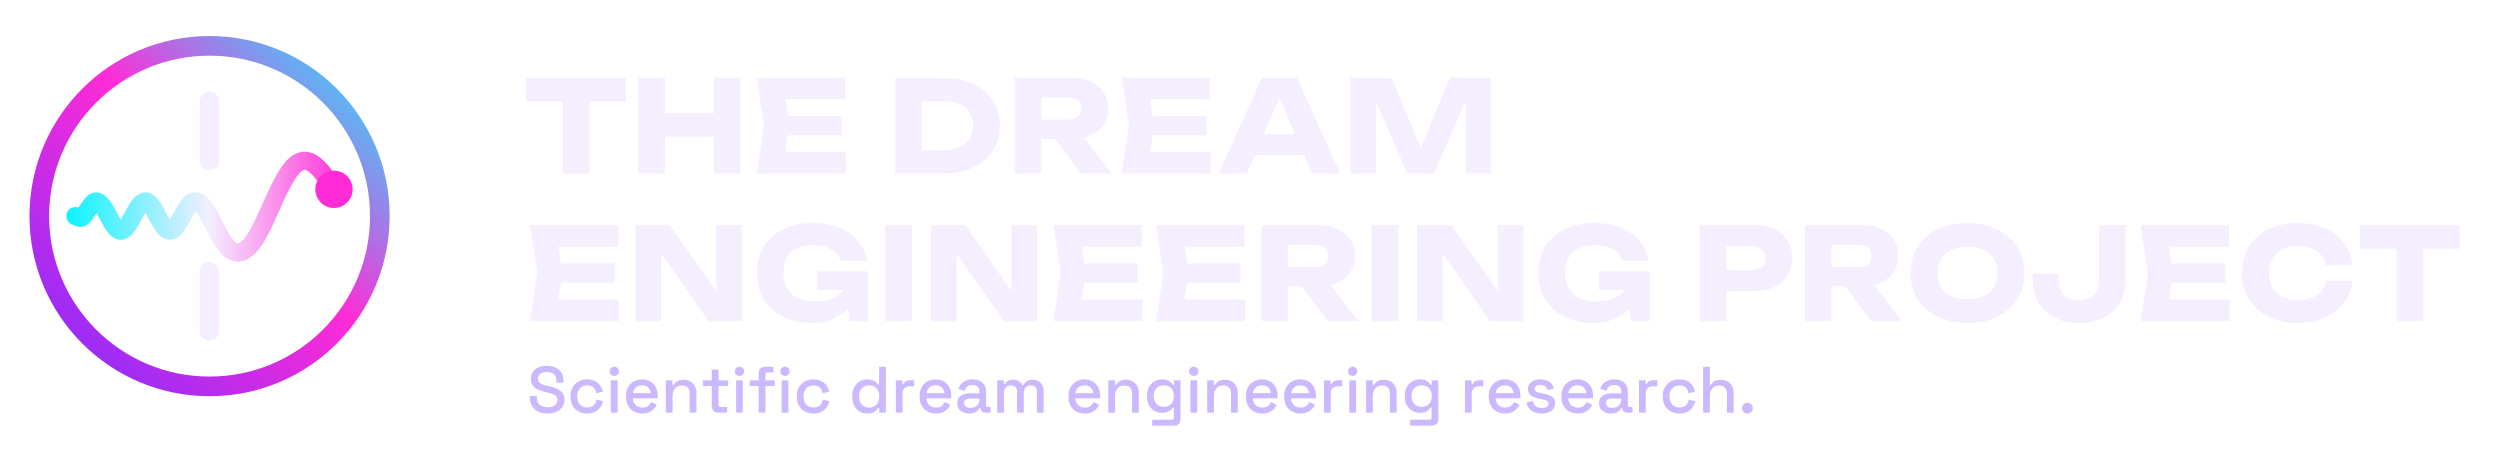
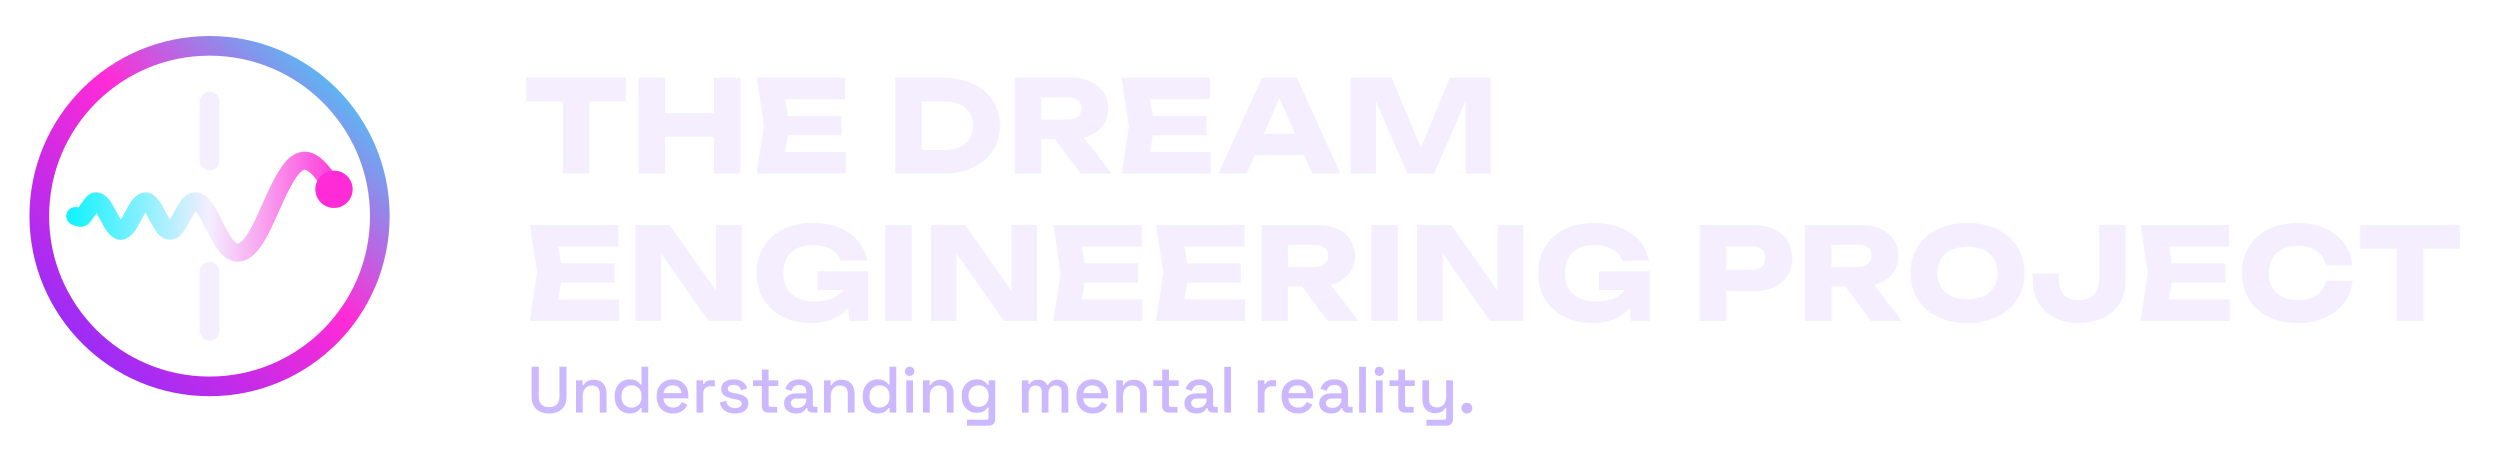
- <svg xmlns="http://www.w3.org/2000/svg" viewBox="0 0 1527 276" width="1527" height="276" role="img" aria-label="The Dream Engineering Project — Scientific dream engineering research.">
+ <svg xmlns="http://www.w3.org/2000/svg" viewBox="0 0 1527 276" width="1527" height="276" role="img" aria-label="The Dream Engineering Project — Understanding mental reality.">
  <g transform="translate(0,4)">
    <defs>
      <linearGradient id="hdark-ring" x1="20" y1="236" x2="236" y2="20" gradientUnits="userSpaceOnUse">
        <stop offset="0" stop-color="#7B2CFF" />
        <stop offset="0.55" stop-color="#FF2BD6" />
        <stop offset="1" stop-color="#16F2FF" />
      </linearGradient>
      <linearGradient id="hdark-wave" x1="44" y1="0" x2="212" y2="0" gradientUnits="userSpaceOnUse">
        <stop offset="0" stop-color="#16F2FF" />
        <stop offset="0.5" stop-color="#F4EEFF" />
        <stop offset="1" stop-color="#FF2BD6" />
      </linearGradient>
    </defs>
    <circle cx="128.0" cy="128.0" r="104.0" fill="none" stroke="url(#hdark-ring)" stroke-width="12.0" />
    <path d="M128.0 58.0 L128.0 94.0" stroke="#F4EEFF" stroke-width="12.0" stroke-linecap="round" fill="none" />
    <path d="M128.0 162.0 L128.0 198.0" stroke="#F4EEFF" stroke-width="12.0" stroke-linecap="round" fill="none" />
    <path d="M46.00 128.00 C46.66 128.14 48.63 129.55 49.95 128.86 C51.27 128.17 52.58 125.48 53.90 123.86 C55.22 122.25 56.53 119.70 57.85 119.18 C59.17 118.65 60.48 119.42 61.80 120.72 C63.12 122.02 64.43 124.78 65.75 126.97 C67.07 129.17 68.38 132.22 69.70 133.89 C71.02 135.56 72.33 136.93 73.65 137.00 C74.97 137.06 76.28 135.87 77.60 134.29 C78.92 132.71 80.23 129.73 81.55 127.52 C82.87 125.32 84.18 122.47 85.50 121.06 C86.82 119.65 88.13 118.78 89.45 119.08 C90.77 119.39 92.08 121.06 93.40 122.87 C94.72 124.68 96.03 127.82 97.35 129.97 C98.67 132.13 99.98 134.70 101.30 135.80 C102.62 136.90 103.93 137.25 105.25 136.59 C106.57 135.92 107.88 133.82 109.20 131.82 C110.52 129.83 111.83 126.64 113.15 124.61 C114.47 122.58 115.78 120.51 117.10 119.64 C118.42 118.77 119.73 118.80 121.05 119.38 C122.37 119.97 123.68 121.40 125.00 123.15 C126.32 124.90 127.63 127.45 128.95 129.86 C130.27 132.28 131.58 135.21 132.90 137.63 C134.22 140.05 135.53 142.52 136.85 144.37 C138.17 146.22 139.48 147.73 140.80 148.71 C142.12 149.70 143.43 150.18 144.75 150.28 C146.07 150.38 147.38 150.01 148.70 149.31 C150.02 148.62 151.33 147.54 152.65 146.10 C153.97 144.66 155.28 142.81 156.60 140.66 C157.92 138.52 159.23 135.92 160.55 133.24 C161.87 130.57 163.18 127.51 164.50 124.62 C165.82 121.72 167.13 118.66 168.45 115.88 C169.77 113.10 171.08 110.36 172.40 107.93 C173.72 105.49 175.03 103.15 176.35 101.27 C177.67 99.39 178.98 97.80 180.30 96.66 C181.62 95.52 182.93 94.77 184.25 94.41 C185.57 94.05 186.88 94.11 188.20 94.49 C189.52 94.86 190.83 95.64 192.15 96.64 C193.47 97.64 194.78 98.99 196.10 100.48 C197.42 101.98 198.73 103.74 200.05 105.59 C201.37 107.45 203.34 110.62 204.00 111.63" stroke="url(#hdark-wave)" stroke-width="11.04" stroke-linecap="round" stroke-linejoin="round" fill="none" />
    <circle cx="204.0" cy="111.63" r="11.40" fill="#FF2BD6" />
  </g>
  <path d="M343.79 54.598H359.983V106.0H343.79ZM321.482 47.5H382.291V61.883H321.482ZM390.013 47.5H406.205V106.0H390.013ZM436.095 47.5H452.288V106.0H436.095ZM399.061 69.137H442.788V83.427H399.061ZM513.955 70.869V82.631H471.164V70.869ZM482.162 76.75 478.355 100.259 471.803 92.896H516.591V106.0H462.21L466.656 76.75L462.21 47.5H516.201V60.604H471.803L478.355 53.241ZM575.996 47.5Q586.401 47.5 594.209 51.143Q602.017 54.785 606.369 61.353Q610.721 67.92 610.721 76.75Q610.721 85.533 606.369 92.124Q602.017 98.715 594.209 102.357Q586.401 106.0 575.996 106.0H546.793V47.5ZM562.892 99.183 555.185 91.617H577.213Q582.47 91.617 586.331 89.784Q590.192 87.951 592.282 84.605Q594.373 81.258 594.373 76.75Q594.373 72.164 592.282 68.856Q590.192 65.549 586.331 63.716Q582.47 61.883 577.213 61.883H555.185L562.892 54.317ZM631.001 73.068H652.311Q656.149 73.068 658.333 71.29Q660.517 69.512 660.517 66.298Q660.517 63.053 658.333 61.29Q656.149 59.527 652.311 59.527H628.724L635.993 51.79V106.0H619.801V47.5H654.558Q661.234 47.5 666.25 49.863Q671.265 52.227 674.065 56.423Q676.865 60.62 676.865 66.298Q676.865 71.82 674.065 76.04Q671.265 80.26 666.25 82.6Q661.234 84.94 654.558 84.94H631.001ZM639.738 78.622H657.911L678.862 106.0H660.127ZM736.879 70.869V82.631H694.088V70.869ZM705.086 76.75 701.279 100.259 694.727 92.896H739.515V106.0H685.134L689.58 76.75L685.134 47.5H739.125V60.604H694.727L701.279 53.241ZM761.043 94.737V81.742H801.307V94.737ZM792.118 47.5 818.747 106.0H801.478L779.155 54.395H783.835L761.511 106.0H744.242L770.871 47.5ZM910.553 47.5V106.0H895.156V53.287L898.635 53.631L875.953 106.0H859.62L836.937 53.802L840.416 53.412V106.0H825.019V47.5H849.994L870.961 97.717H864.736L885.578 47.5Z" fill="#F4EEFF" />
  <path d="M375.427 160.869V172.631H332.636V160.869ZM343.634 166.75 339.827 190.259 333.275 182.896H378.063V196.0H323.682L328.128 166.75L323.682 137.5H377.673V150.604H333.275L339.827 143.241ZM442.351 184.706 437.39 185.689V137.5H453.083V196.0H432.726L398.905 147.858L403.834 146.875V196.0H388.141V137.5H409.091ZM524.672 170.666Q524.454 175.938 522.543 180.735Q520.632 185.532 517.005 189.269Q513.378 193.005 507.964 195.142Q502.551 197.279 495.313 197.279Q488.464 197.279 482.466 195.267Q476.468 193.254 471.921 189.362Q467.373 185.47 464.815 179.784Q462.256 174.098 462.256 166.75Q462.256 159.402 464.83 153.716Q467.404 148.03 472.038 144.138Q476.671 140.246 482.817 138.233Q488.964 136.221 496.186 136.221Q505.858 136.221 512.886 139.193Q519.914 142.164 524.212 147.328Q528.51 152.492 529.726 159.231H513.425Q512.66 156.267 510.281 154.137Q507.902 152.008 504.345 150.861Q500.788 149.715 496.249 149.715Q490.789 149.715 486.811 151.641Q482.833 153.568 480.672 157.343Q478.511 161.118 478.511 166.75Q478.511 172.428 480.844 176.328Q483.176 180.229 487.489 182.194Q491.803 184.16 497.684 184.16Q503.378 184.16 507.73 182.545Q512.083 180.931 514.696 177.834Q517.309 174.737 517.73 170.322ZM499.244 177.124V165.72H530.257V196.0H518.822L516.545 172.865L519.618 177.124ZM540.709 137.5H556.901V196.0H540.709ZM622.765 184.706 617.804 185.689V137.5H633.497V196.0H613.14L579.319 147.858L584.248 146.875V196.0H568.555V137.5H589.505ZM695.149 160.869V172.631H652.358V160.869ZM663.356 166.75 659.549 190.259 652.997 182.896H697.785V196.0H643.404L647.85 166.75L643.404 137.5H697.395V150.604H652.997L659.549 143.241ZM757.861 160.869V172.631H715.07V160.869ZM726.068 166.75 722.261 190.259 715.709 182.896H760.497V196.0H706.116L710.562 166.75L706.116 137.5H760.107V150.604H715.709L722.261 143.241ZM781.775 163.068H803.085Q806.923 163.068 809.107 161.29Q811.291 159.512 811.291 156.298Q811.291 153.053 809.107 151.29Q806.923 149.527 803.085 149.527H779.498L786.767 141.79V196.0H770.575V137.5H805.332Q812.008 137.5 817.024 139.863Q822.039 142.227 824.839 146.423Q827.639 150.62 827.639 156.298Q827.639 161.82 824.839 166.04Q822.039 170.26 817.024 172.6Q812.008 174.94 805.332 174.94H781.775ZM790.512 168.622H808.685L829.636 196.0H810.901ZM837.655 137.5H853.847V196.0H837.655ZM919.711 184.706 914.75 185.689V137.5H930.443V196.0H910.086L876.265 147.858L881.194 146.875V196.0H865.501V137.5H886.451ZM1002.032 170.666Q1001.814 175.938 999.903 180.735Q997.992 185.532 994.365 189.269Q990.738 193.005 985.324 195.142Q979.911 197.279 972.673 197.279Q965.824 197.279 959.826 195.267Q953.828 193.254 949.281 189.362Q944.733 185.47 942.175 179.784Q939.616 174.098 939.616 166.75Q939.616 159.402 942.19 153.716Q944.764 148.03 949.398 144.138Q954.031 140.246 960.177 138.233Q966.324 136.221 973.546 136.221Q983.218 136.221 990.246 139.193Q997.274 142.164 1001.572 147.328Q1005.87 152.492 1007.086 159.231H990.785Q990.02 156.267 987.641 154.137Q985.262 152.008 981.705 150.861Q978.148 149.715 973.609 149.715Q968.149 149.715 964.171 151.641Q960.193 153.568 958.032 157.343Q955.871 161.118 955.871 166.75Q955.871 172.428 958.204 176.328Q960.536 180.229 964.849 182.194Q969.163 184.16 975.044 184.16Q980.738 184.16 985.09 182.545Q989.443 180.931 992.056 177.834Q994.669 174.737 995.09 170.322ZM976.604 177.124V165.72H1007.617V196.0H996.182L993.905 172.865L996.978 177.124ZM1071.031 137.5Q1078.425 137.5 1083.737 140.004Q1089.049 142.508 1091.872 147.055Q1094.696 151.602 1094.696 157.671Q1094.696 163.739 1091.872 168.286Q1089.049 172.834 1083.737 175.338Q1078.425 177.841 1071.031 177.841H1045.681V164.878H1070.079Q1073.979 164.878 1076.163 162.959Q1078.347 161.04 1078.347 157.671Q1078.347 154.254 1076.163 152.359Q1073.979 150.463 1070.079 150.463H1047.116L1054.385 142.976V196.0H1038.193V137.5ZM1113.665 163.068H1134.975Q1138.813 163.068 1140.997 161.29Q1143.181 159.512 1143.181 156.298Q1143.181 153.053 1140.997 151.29Q1138.813 149.527 1134.975 149.527H1111.388L1118.657 141.79V196.0H1102.465V137.5H1137.222Q1143.898 137.5 1148.914 139.863Q1153.929 142.227 1156.729 146.423Q1159.529 150.62 1159.529 156.298Q1159.529 161.82 1156.729 166.04Q1153.929 170.26 1148.914 172.6Q1143.898 174.94 1137.222 174.94H1113.665ZM1122.402 168.622H1140.575L1161.526 196.0H1142.791ZM1201.743 197.279Q1191.338 197.279 1183.515 193.457Q1175.691 189.635 1171.339 182.763Q1166.986 175.892 1166.986 166.75Q1166.986 157.608 1171.339 150.737Q1175.691 143.865 1183.515 140.043Q1191.338 136.221 1201.743 136.221Q1212.148 136.221 1219.972 140.043Q1227.795 143.865 1232.148 150.737Q1236.5 157.608 1236.5 166.75Q1236.5 175.892 1232.148 182.763Q1227.795 189.635 1219.972 193.457Q1212.148 197.279 1201.743 197.279ZM1201.743 182.834Q1207.437 182.834 1211.556 180.892Q1215.674 178.949 1217.913 175.338Q1220.151 171.726 1220.151 166.75Q1220.151 161.774 1217.913 158.162Q1215.674 154.551 1211.556 152.608Q1207.437 150.666 1201.743 150.666Q1196.08 150.666 1191.946 152.608Q1187.812 154.551 1185.574 158.162Q1183.335 161.774 1183.335 166.75Q1183.335 171.726 1185.574 175.338Q1187.812 178.949 1191.946 180.892Q1196.08 182.834 1201.743 182.834ZM1241.554 167.202H1257.404V169.168Q1257.404 176.048 1260.243 179.675Q1263.082 183.302 1269.697 183.302Q1276.218 183.302 1279.166 179.885Q1282.115 176.469 1282.115 170.447V137.5H1298.307V171.258Q1298.307 179.355 1294.719 185.213Q1291.131 191.07 1284.704 194.175Q1278.277 197.279 1269.697 197.279Q1261.288 197.279 1254.947 194.066Q1248.606 190.852 1245.127 184.823Q1241.648 178.793 1241.648 170.447ZM1359.241 160.869V172.631H1316.45V160.869ZM1327.448 166.75 1323.641 190.259 1317.089 182.896H1361.877V196.0H1307.496L1311.942 166.75L1307.496 137.5H1361.487V150.604H1317.089L1323.641 143.241ZM1436.976 171.524Q1436.102 179.214 1431.664 185.018Q1427.226 190.821 1419.987 194.05Q1412.749 197.279 1403.42 197.279Q1393.218 197.279 1385.574 193.457Q1377.93 189.635 1373.679 182.763Q1369.428 175.892 1369.428 166.75Q1369.428 157.608 1373.679 150.737Q1377.93 143.865 1385.574 140.043Q1393.218 136.221 1403.42 136.221Q1412.749 136.221 1419.987 139.45Q1427.226 142.679 1431.664 148.467Q1436.102 154.254 1436.976 161.976H1420.705Q1419.941 158.279 1417.679 155.65Q1415.416 153.022 1411.805 151.61Q1408.194 150.198 1403.389 150.198Q1397.929 150.198 1393.974 152.187Q1390.019 154.176 1387.898 157.905Q1385.776 161.633 1385.776 166.75Q1385.776 171.867 1387.898 175.572Q1390.019 179.277 1393.974 181.289Q1397.929 183.302 1403.389 183.302Q1408.194 183.302 1411.805 181.952Q1415.416 180.603 1417.679 177.959Q1419.941 175.314 1420.705 171.524ZM1463.948 144.598H1480.141V196.0H1463.948ZM1441.64 137.5H1502.449V151.883H1441.64Z" fill="#F4EEFF" />
-   <path d="M334.444 252.56Q331.288 252.56 328.85 251.435Q326.412 250.31 325.026 248.143Q323.64 245.976 323.64 242.824V241.83H327.916V242.824Q327.916 245.82 329.707 247.29Q331.498 248.76 334.444 248.76Q337.43 248.76 338.959 247.491Q340.488 246.222 340.488 244.248Q340.488 242.906 339.772 242.081Q339.056 241.256 337.726 240.74Q336.396 240.224 334.554 239.796L333.06 239.442Q330.39 238.816 328.421 237.864Q326.452 236.912 325.373 235.361Q324.294 233.81 324.294 231.348Q324.294 228.886 325.5 227.115Q326.706 225.344 328.877 224.392Q331.048 223.44 333.964 223.44Q336.88 223.44 339.178 224.439Q341.476 225.438 342.802 227.402Q344.128 229.366 344.128 232.322V233.76H339.852V232.322Q339.852 230.512 339.113 229.399Q338.374 228.286 337.046 227.763Q335.718 227.24 333.964 227.24Q331.382 227.24 329.976 228.294Q328.57 229.348 328.57 231.244Q328.57 232.508 329.194 233.326Q329.818 234.144 331.017 234.666Q332.216 235.188 333.98 235.59L335.474 235.944Q338.194 236.542 340.281 237.493Q342.368 238.444 343.566 240.035Q344.764 241.626 344.764 244.144Q344.764 246.662 343.492 248.553Q342.22 250.444 339.903 251.502Q337.586 252.56 334.444 252.56ZM358.578 252.56Q355.712 252.56 353.414 251.353Q351.116 250.146 349.784 247.866Q348.452 245.586 348.452 242.402V241.898Q348.452 238.7 349.784 236.427Q351.116 234.154 353.414 232.947Q355.712 231.74 358.578 231.74Q361.404 231.74 363.409 232.761Q365.414 233.782 366.618 235.508Q367.822 237.234 368.18 239.322L364.182 240.166Q364.008 238.84 363.364 237.761Q362.72 236.682 361.553 236.045Q360.386 235.408 358.656 235.408Q356.926 235.408 355.545 236.18Q354.164 236.952 353.366 238.42Q352.568 239.888 352.568 241.964V242.336Q352.568 244.412 353.366 245.88Q354.164 247.348 355.545 248.12Q356.926 248.892 358.656 248.892Q361.258 248.892 362.613 247.544Q363.968 246.196 364.316 244.108L368.314 245.03Q367.85 247.066 366.632 248.792Q365.414 250.518 363.409 251.539Q361.404 252.56 358.578 252.56ZM373.092 252.0V232.3H377.208V252.0ZM375.15 229.616Q373.958 229.616 373.137 228.834Q372.316 228.052 372.316 226.808Q372.316 225.55 373.137 224.775Q373.958 224 375.15 224Q376.382 224 377.183 224.775Q377.984 225.55 377.984 226.808Q377.984 228.052 377.183 228.834Q376.382 229.616 375.15 229.616ZM392.344 252.56Q389.37 252.56 387.124 251.3Q384.878 250.04 383.625 247.747Q382.372 245.454 382.372 242.39V241.91Q382.372 238.832 383.612 236.546Q384.852 234.26 387.071 233Q389.29 231.74 392.194 231.74Q395.044 231.74 397.183 232.984Q399.322 234.228 400.522 236.472Q401.722 238.716 401.722 241.728V243.294H386.54Q386.634 245.894 388.305 247.419Q389.976 248.944 392.448 248.944Q394.778 248.944 395.953 247.912Q397.128 246.88 397.746 245.522L401.18 247.262Q400.606 248.4 399.546 249.634Q398.486 250.868 396.754 251.714Q395.022 252.56 392.344 252.56ZM386.58 240.122H397.54Q397.38 237.898 395.929 236.627Q394.478 235.356 392.168 235.356Q389.82 235.356 388.368 236.627Q386.916 237.898 386.58 240.122ZM406.692 252.0V232.3H410.728V235.25H411.364Q411.928 234.028 413.36 232.99Q414.792 231.952 417.626 231.952Q419.876 231.952 421.623 232.949Q423.37 233.946 424.365 235.778Q425.36 237.61 425.36 240.16V252.0H421.244V240.476Q421.244 237.9 419.969 236.682Q418.694 235.464 416.43 235.464Q413.872 235.464 412.34 237.158Q410.808 238.852 410.808 242.046V252.0ZM438.696 252.0Q436.876 252.0 435.81 250.927Q434.744 249.854 434.744 248.024V235.76H429.336V232.3H434.744V225.748H438.86V232.3H444.776V235.76H438.86V247.34Q438.86 248.54 440.008 248.54H444.1V252.0ZM449.612 252.0V232.3H453.728V252.0ZM451.67 229.616Q450.478 229.616 449.657 228.834Q448.836 228.052 448.836 226.808Q448.836 225.55 449.657 224.775Q450.478 224 451.67 224Q452.902 224 453.703 224.775Q454.504 225.55 454.504 226.808Q454.504 228.052 453.703 228.834Q452.902 229.616 451.67 229.616ZM463.412 252.0V235.76H457.896V232.3H463.412V227.976Q463.412 226.146 464.478 225.073Q465.544 224.0 467.364 224.0H472.424V227.46H468.676Q467.528 227.46 467.528 228.66V232.3H473.204V235.76H467.528V252.0ZM477.412 252.0V232.3H481.528V252.0ZM479.47 229.616Q478.278 229.616 477.457 228.834Q476.636 228.052 476.636 226.808Q476.636 225.55 477.457 224.775Q478.278 224 479.47 224Q480.702 224 481.503 224.775Q482.304 225.55 482.304 226.808Q482.304 228.052 481.503 228.834Q480.702 229.616 479.47 229.616ZM496.818 252.56Q493.952 252.56 491.654 251.353Q489.356 250.146 488.024 247.866Q486.692 245.586 486.692 242.402V241.898Q486.692 238.7 488.024 236.427Q489.356 234.154 491.654 232.947Q493.952 231.74 496.818 231.74Q499.644 231.74 501.649 232.761Q503.654 233.782 504.858 235.508Q506.062 237.234 506.42 239.322L502.422 240.166Q502.248 238.84 501.604 237.761Q500.96 236.682 499.793 236.045Q498.626 235.408 496.896 235.408Q495.166 235.408 493.785 236.18Q492.404 236.952 491.606 238.42Q490.808 239.888 490.808 241.964V242.336Q490.808 244.412 491.606 245.88Q492.404 247.348 493.785 248.12Q495.166 248.892 496.896 248.892Q499.498 248.892 500.853 247.544Q502.208 246.196 502.556 244.108L506.554 245.03Q506.09 247.066 504.872 248.792Q503.654 250.518 501.649 251.539Q499.644 252.56 496.818 252.56ZM529.672 252.56Q527.228 252.56 525.147 251.366Q523.066 250.172 521.819 247.899Q520.572 245.626 520.572 242.442V241.858Q520.572 238.674 521.812 236.401Q523.052 234.128 525.127 232.934Q527.202 231.74 529.672 231.74Q531.598 231.74 532.909 232.216Q534.22 232.692 535.043 233.423Q535.866 234.154 536.308 234.972H536.944V224.0H541.06V252.0H537.024V249.194H536.388Q535.652 250.482 534.106 251.521Q532.56 252.56 529.672 252.56ZM530.856 248.944Q533.526 248.944 535.261 247.227Q536.996 245.51 536.996 242.336V241.964Q536.996 238.79 535.274 237.073Q533.552 235.356 530.856 235.356Q528.2 235.356 526.458 237.073Q524.716 238.79 524.716 241.964V242.336Q524.716 245.51 526.458 247.227Q528.2 248.944 530.856 248.944ZM547.172 252.0V232.3H551.208V234.61H551.844Q552.326 233.368 553.374 232.794Q554.422 232.22 555.992 232.22H558.35V235.916H555.842Q553.824 235.916 552.556 237.013Q551.288 238.11 551.288 240.412V252.0ZM571.664 252.56Q568.69 252.56 566.444 251.3Q564.198 250.04 562.945 247.747Q561.692 245.454 561.692 242.39V241.91Q561.692 238.832 562.932 236.546Q564.172 234.26 566.391 233Q568.61 231.74 571.514 231.74Q574.364 231.74 576.503 232.984Q578.642 234.228 579.842 236.472Q581.042 238.716 581.042 241.728V243.294H565.86Q565.954 245.894 567.625 247.419Q569.296 248.944 571.768 248.944Q574.098 248.944 575.273 247.912Q576.448 246.88 577.066 245.522L580.5 247.262Q579.926 248.4 578.866 249.634Q577.806 250.868 576.074 251.714Q574.342 252.56 571.664 252.56ZM565.9 240.122H576.86Q576.7 237.898 575.249 236.627Q573.798 235.356 571.488 235.356Q569.14 235.356 567.688 236.627Q566.236 237.898 565.9 240.122ZM592.102 252.56Q590.01 252.56 588.337 251.834Q586.664 251.108 585.691 249.709Q584.718 248.31 584.718 246.312Q584.718 244.3 585.691 242.955Q586.664 241.61 588.369 240.931Q590.074 240.252 592.23 240.252H598.258V238.978Q598.258 237.242 597.21 236.195Q596.162 235.148 594.004 235.148Q591.886 235.148 590.763 236.148Q589.64 237.148 589.276 238.774L585.448 237.522Q585.928 235.932 586.981 234.63Q588.034 233.328 589.793 232.534Q591.552 231.74 594.056 231.74Q597.892 231.74 600.081 233.686Q602.27 235.632 602.27 239.254V247.368Q602.27 248.568 603.39 248.568H605.088V252.0H602.008Q600.612 252.0 599.736 251.273Q598.86 250.546 598.86 249.318V249.194H598.226Q597.94 249.814 597.289 250.615Q596.638 251.416 595.396 251.988Q594.154 252.56 592.102 252.56ZM592.73 249.152Q595.186 249.152 596.722 247.734Q598.258 246.316 598.258 243.852V243.424H592.478Q590.84 243.424 589.837 244.129Q588.834 244.834 588.834 246.194Q588.834 247.554 589.877 248.353Q590.92 249.152 592.73 249.152ZM609.092 252.0V232.3H613.128V234.6H613.764Q614.312 233.572 615.554 232.762Q616.796 231.952 618.924 231.952Q621.128 231.952 622.471 232.863Q623.814 233.774 624.48 235.164H625.116Q625.796 233.8 627.106 232.876Q628.416 231.952 630.808 231.952Q632.704 231.952 634.197 232.746Q635.69 233.54 636.569 235.078Q637.448 236.616 637.448 238.862V252.0H633.332V239.18Q633.332 237.386 632.345 236.412Q631.358 235.438 629.572 235.438Q627.642 235.438 626.485 236.678Q625.328 237.918 625.328 240.252V252.0H621.212V239.18Q621.212 237.386 620.225 236.412Q619.238 235.438 617.452 235.438Q615.522 235.438 614.365 236.678Q613.208 237.918 613.208 240.252V252.0ZM662.584 252.56Q659.61 252.56 657.364 251.3Q655.118 250.04 653.865 247.747Q652.612 245.454 652.612 242.39V241.91Q652.612 238.832 653.852 236.546Q655.092 234.26 657.311 233Q659.53 231.74 662.434 231.74Q665.284 231.74 667.423 232.984Q669.562 234.228 670.762 236.472Q671.962 238.716 671.962 241.728V243.294H656.78Q656.874 245.894 658.545 247.419Q660.216 248.944 662.688 248.944Q665.018 248.944 666.193 247.912Q667.368 246.88 667.986 245.522L671.42 247.262Q670.846 248.4 669.786 249.634Q668.726 250.868 666.994 251.714Q665.262 252.56 662.584 252.56ZM656.82 240.122H667.78Q667.62 237.898 666.169 236.627Q664.718 235.356 662.408 235.356Q660.06 235.356 658.608 236.627Q657.156 237.898 656.82 240.122ZM676.932 252.0V232.3H680.968V235.25H681.604Q682.168 234.028 683.6 232.99Q685.032 231.952 687.866 231.952Q690.116 231.952 691.863 232.949Q693.61 233.946 694.605 235.778Q695.6 237.61 695.6 240.16V252.0H691.484V240.476Q691.484 237.9 690.209 236.682Q688.934 235.464 686.67 235.464Q684.112 235.464 682.58 237.158Q681.048 238.852 681.048 242.046V252.0ZM700.572 242.23V241.646Q700.572 238.54 701.819 236.327Q703.066 234.114 705.147 232.927Q707.228 231.74 709.724 231.74Q712.612 231.74 714.145 232.805Q715.678 233.87 716.388 235.106H717.024V232.3H721.032V256.024Q721.032 257.854 719.986 258.927Q718.94 260.0 717.094 260.0H703.814V256.384H715.782Q716.944 256.384 716.944 255.184V248.904H716.308Q715.866 249.656 715.069 250.407Q714.272 251.158 712.974 251.647Q711.676 252.136 709.724 252.136Q707.228 252.136 705.14 250.949Q703.052 249.762 701.812 247.542Q700.572 245.322 700.572 242.23ZM710.856 248.52Q713.526 248.52 715.261 246.83Q716.996 245.14 716.996 242.124V241.752Q716.996 238.696 715.274 237.026Q713.552 235.356 710.856 235.356Q708.2 235.356 706.458 237.026Q704.716 238.696 704.716 241.752V242.124Q704.716 245.14 706.458 246.83Q708.2 248.52 710.856 248.52ZM727.132 252.0V232.3H731.248V252.0ZM729.19 229.616Q727.998 229.616 727.177 228.834Q726.356 228.052 726.356 226.808Q726.356 225.55 727.177 224.775Q727.998 224 729.19 224Q730.422 224 731.223 224.775Q732.024 225.55 732.024 226.808Q732.024 228.052 731.223 228.834Q730.422 229.616 729.19 229.616ZM737.372 252.0V232.3H741.408V235.25H742.044Q742.608 234.028 744.04 232.99Q745.472 231.952 748.306 231.952Q750.556 231.952 752.303 232.949Q754.05 233.946 755.045 235.778Q756.04 237.61 756.04 240.16V252.0H751.924V240.476Q751.924 237.9 750.649 236.682Q749.374 235.464 747.11 235.464Q744.552 235.464 743.02 237.158Q741.488 238.852 741.488 242.046V252.0ZM770.984 252.56Q768.01 252.56 765.764 251.3Q763.518 250.04 762.265 247.747Q761.012 245.454 761.012 242.39V241.91Q761.012 238.832 762.252 236.546Q763.492 234.26 765.711 233Q767.93 231.74 770.834 231.74Q773.684 231.74 775.823 232.984Q777.962 234.228 779.162 236.472Q780.362 238.716 780.362 241.728V243.294H765.18Q765.274 245.894 766.945 247.419Q768.616 248.944 771.088 248.944Q773.418 248.944 774.593 247.912Q775.768 246.88 776.386 245.522L779.82 247.262Q779.246 248.4 778.186 249.634Q777.126 250.868 775.394 251.714Q773.662 252.56 770.984 252.56ZM765.22 240.122H776.18Q776.02 237.898 774.569 236.627Q773.118 235.356 770.808 235.356Q768.46 235.356 767.008 236.627Q765.556 237.898 765.22 240.122ZM794.344 252.56Q791.37 252.56 789.124 251.3Q786.878 250.04 785.625 247.747Q784.372 245.454 784.372 242.39V241.91Q784.372 238.832 785.612 236.546Q786.852 234.26 789.071 233Q791.29 231.74 794.194 231.74Q797.044 231.74 799.183 232.984Q801.322 234.228 802.522 236.472Q803.722 238.716 803.722 241.728V243.294H788.54Q788.634 245.894 790.305 247.419Q791.976 248.944 794.448 248.944Q796.778 248.944 797.953 247.912Q799.128 246.88 799.746 245.522L803.18 247.262Q802.606 248.4 801.546 249.634Q800.486 250.868 798.754 251.714Q797.022 252.56 794.344 252.56ZM788.58 240.122H799.54Q799.38 237.898 797.929 236.627Q796.478 235.356 794.168 235.356Q791.82 235.356 790.368 236.627Q788.916 237.898 788.58 240.122ZM808.692 252.0V232.3H812.728V234.61H813.364Q813.846 233.368 814.894 232.794Q815.942 232.22 817.512 232.22H819.87V235.916H817.362Q815.344 235.916 814.076 237.013Q812.808 238.11 812.808 240.412V252.0ZM824.172 252.0V232.3H828.288V252.0ZM826.23 229.616Q825.038 229.616 824.217 228.834Q823.396 228.052 823.396 226.808Q823.396 225.55 824.217 224.775Q825.038 224 826.23 224Q827.462 224 828.263 224.775Q829.064 225.55 829.064 226.808Q829.064 228.052 828.263 228.834Q827.462 229.616 826.23 229.616ZM834.412 252.0V232.3H838.448V235.25H839.084Q839.648 234.028 841.08 232.99Q842.512 231.952 845.346 231.952Q847.596 231.952 849.343 232.949Q851.09 233.946 852.085 235.778Q853.08 237.61 853.08 240.16V252.0H848.964V240.476Q848.964 237.9 847.689 236.682Q846.414 235.464 844.15 235.464Q841.592 235.464 840.06 237.158Q838.528 238.852 838.528 242.046V252.0ZM858.052 242.23V241.646Q858.052 238.54 859.299 236.327Q860.546 234.114 862.627 232.927Q864.708 231.74 867.204 231.74Q870.092 231.74 871.625 232.805Q873.158 233.87 873.868 235.106H874.504V232.3H878.512V256.024Q878.512 257.854 877.466 258.927Q876.42 260.0 874.574 260.0H861.294V256.384H873.262Q874.424 256.384 874.424 255.184V248.904H873.788Q873.346 249.656 872.549 250.407Q871.752 251.158 870.454 251.647Q869.156 252.136 867.204 252.136Q864.708 252.136 862.62 250.949Q860.532 249.762 859.292 247.542Q858.052 245.322 858.052 242.23ZM868.336 248.52Q871.006 248.52 872.741 246.83Q874.476 245.14 874.476 242.124V241.752Q874.476 238.696 872.754 237.026Q871.032 235.356 868.336 235.356Q865.68 235.356 863.938 237.026Q862.196 238.696 862.196 241.752V242.124Q862.196 245.14 863.938 246.83Q865.68 248.52 868.336 248.52ZM894.812 252.0V232.3H898.848V234.61H899.484Q899.966 233.368 901.014 232.794Q902.062 232.22 903.632 232.22H905.99V235.916H903.482Q901.464 235.916 900.196 237.013Q898.928 238.11 898.928 240.412V252.0ZM919.304 252.56Q916.33 252.56 914.084 251.3Q911.838 250.04 910.585 247.747Q909.332 245.454 909.332 242.39V241.91Q909.332 238.832 910.572 236.546Q911.812 234.26 914.031 233Q916.25 231.74 919.154 231.74Q922.004 231.74 924.143 232.984Q926.282 234.228 927.482 236.472Q928.682 238.716 928.682 241.728V243.294H913.5Q913.594 245.894 915.265 247.419Q916.936 248.944 919.408 248.944Q921.738 248.944 922.913 247.912Q924.088 246.88 924.706 245.522L928.14 247.262Q927.566 248.4 926.506 249.634Q925.446 250.868 923.714 251.714Q921.982 252.56 919.304 252.56ZM913.54 240.122H924.5Q924.34 237.898 922.889 236.627Q921.438 235.356 919.128 235.356Q916.78 235.356 915.328 236.627Q913.876 237.898 913.54 240.122ZM941.71 252.56Q937.956 252.56 935.469 250.88Q932.982 249.2 932.448 245.814L936.29 244.88Q936.584 246.532 937.356 247.479Q938.128 248.426 939.262 248.829Q940.396 249.232 941.71 249.232Q943.694 249.232 944.751 248.486Q945.808 247.74 945.808 246.54Q945.808 245.326 944.805 244.763Q943.802 244.2 941.86 243.852L940.488 243.61Q938.492 243.238 936.856 242.552Q935.22 241.866 934.243 240.668Q933.266 239.47 933.266 237.608Q933.266 234.802 935.363 233.271Q937.46 231.74 940.896 231.74Q944.216 231.74 946.353 233.227Q948.49 234.714 949.114 237.268L945.288 238.372Q944.94 236.572 943.778 235.82Q942.616 235.068 940.896 235.068Q939.19 235.068 938.234 235.687Q937.278 236.306 937.278 237.452Q937.278 238.636 938.218 239.194Q939.158 239.752 940.77 240.034L942.142 240.276Q944.298 240.648 946.041 241.294Q947.784 241.94 948.802 243.125Q949.82 244.31 949.82 246.306Q949.82 249.3 947.623 250.93Q945.426 252.56 941.71 252.56ZM963.664 252.56Q960.69 252.56 958.444 251.3Q956.198 250.04 954.945 247.747Q953.692 245.454 953.692 242.39V241.91Q953.692 238.832 954.932 236.546Q956.172 234.26 958.391 233Q960.61 231.74 963.514 231.74Q966.364 231.74 968.503 232.984Q970.642 234.228 971.842 236.472Q973.042 238.716 973.042 241.728V243.294H957.86Q957.954 245.894 959.625 247.419Q961.296 248.944 963.768 248.944Q966.098 248.944 967.273 247.912Q968.448 246.88 969.066 245.522L972.5 247.262Q971.926 248.4 970.866 249.634Q969.806 250.868 968.074 251.714Q966.342 252.56 963.664 252.56ZM957.9 240.122H968.86Q968.7 237.898 967.249 236.627Q965.798 235.356 963.488 235.356Q961.14 235.356 959.688 236.627Q958.236 237.898 957.9 240.122ZM984.102 252.56Q982.01 252.56 980.337 251.834Q978.664 251.108 977.691 249.709Q976.718 248.31 976.718 246.312Q976.718 244.3 977.691 242.955Q978.664 241.61 980.369 240.931Q982.074 240.252 984.23 240.252H990.258V238.978Q990.258 237.242 989.21 236.195Q988.162 235.148 986.004 235.148Q983.886 235.148 982.763 236.148Q981.64 237.148 981.276 238.774L977.448 237.522Q977.928 235.932 978.981 234.63Q980.034 233.328 981.793 232.534Q983.552 231.74 986.056 231.74Q989.892 231.74 992.081 233.686Q994.27 235.632 994.27 239.254V247.368Q994.27 248.568 995.39 248.568H997.088V252.0H994.008Q992.612 252.0 991.736 251.273Q990.86 250.546 990.86 249.318V249.194H990.226Q989.94 249.814 989.289 250.615Q988.638 251.416 987.396 251.988Q986.154 252.56 984.102 252.56ZM984.73 249.152Q987.186 249.152 988.722 247.734Q990.258 246.316 990.258 243.852V243.424H984.478Q982.84 243.424 981.837 244.129Q980.834 244.834 980.834 246.194Q980.834 247.554 981.877 248.353Q982.92 249.152 984.73 249.152ZM1001.092 252.0V232.3H1005.128V234.61H1005.764Q1006.246 233.368 1007.294 232.794Q1008.342 232.22 1009.912 232.22H1012.27V235.916H1009.762Q1007.744 235.916 1006.476 237.013Q1005.208 238.11 1005.208 240.412V252.0ZM1025.738 252.56Q1022.872 252.56 1020.574 251.353Q1018.276 250.146 1016.944 247.866Q1015.612 245.586 1015.612 242.402V241.898Q1015.612 238.7 1016.944 236.427Q1018.276 234.154 1020.574 232.947Q1022.872 231.74 1025.738 231.74Q1028.564 231.74 1030.569 232.761Q1032.574 233.782 1033.778 235.508Q1034.982 237.234 1035.34 239.322L1031.342 240.166Q1031.168 238.84 1030.524 237.761Q1029.88 236.682 1028.713 236.045Q1027.546 235.408 1025.816 235.408Q1024.086 235.408 1022.705 236.18Q1021.324 236.952 1020.526 238.42Q1019.728 239.888 1019.728 241.964V242.336Q1019.728 244.412 1020.526 245.88Q1021.324 247.348 1022.705 248.12Q1024.086 248.892 1025.816 248.892Q1028.418 248.892 1029.773 247.544Q1031.128 246.196 1031.476 244.108L1035.474 245.03Q1035.01 247.066 1033.792 248.792Q1032.574 250.518 1030.569 251.539Q1028.564 252.56 1025.738 252.56ZM1040.252 252.0V224.0H1044.368V235.076H1045.004Q1045.38 234.324 1046.123 233.607Q1046.866 232.89 1048.09 232.428Q1049.314 231.966 1051.186 231.966Q1053.436 231.966 1055.183 232.963Q1056.93 233.96 1057.925 235.785Q1058.92 237.61 1058.92 240.16V252.0H1054.804V240.476Q1054.804 237.9 1053.529 236.689Q1052.254 235.478 1049.99 235.478Q1047.432 235.478 1045.9 237.165Q1044.368 238.852 1044.368 242.046V252.0ZM1067.325 252.56Q1065.922 252.56 1064.983 251.641Q1064.044 250.722 1064.044 249.286Q1064.044 247.85 1064.983 246.937Q1065.922 246.024 1067.325 246.024Q1068.728 246.024 1069.654 246.943Q1070.58 247.862 1070.58 249.298Q1070.58 250.734 1069.654 251.647Q1068.728 252.56 1067.325 252.56Z" fill="#CBB8FF" />
+   <path d="M335.384 252.56Q332.098 252.56 329.708 251.37Q327.318 250.18 326.025 247.903Q324.732 245.626 324.732 242.398V224.0H329.06V242.502Q329.06 245.482 330.702 247.081Q332.344 248.68 335.384 248.68Q338.424 248.68 340.066 247.081Q341.708 245.482 341.708 242.502V224.0H346.036V242.398Q346.036 245.626 344.75 247.903Q343.464 250.18 341.067 251.37Q338.67 252.56 335.384 252.56ZM351.812 252.0V232.3H355.848V235.25H356.484Q357.048 234.028 358.48 232.99Q359.912 231.952 362.746 231.952Q364.996 231.952 366.743 232.949Q368.49 233.946 369.485 235.778Q370.48 237.61 370.48 240.16V252.0H366.364V240.476Q366.364 237.9 365.089 236.682Q363.814 235.464 361.55 235.464Q358.992 235.464 357.46 237.158Q355.928 238.852 355.928 242.046V252.0ZM384.552 252.56Q382.108 252.56 380.027 251.366Q377.946 250.172 376.699 247.899Q375.452 245.626 375.452 242.442V241.858Q375.452 238.674 376.692 236.401Q377.932 234.128 380.007 232.934Q382.082 231.74 384.552 231.74Q386.478 231.74 387.789 232.216Q389.1 232.692 389.923 233.423Q390.746 234.154 391.188 234.972H391.824V224.0H395.94V252.0H391.904V249.194H391.268Q390.532 250.482 388.986 251.521Q387.44 252.56 384.552 252.56ZM385.736 248.944Q388.406 248.944 390.141 247.227Q391.876 245.51 391.876 242.336V241.964Q391.876 238.79 390.154 237.073Q388.432 235.356 385.736 235.356Q383.08 235.356 381.338 237.073Q379.596 238.79 379.596 241.964V242.336Q379.596 245.51 381.338 247.227Q383.08 248.944 385.736 248.944ZM411.064 252.56Q408.09 252.56 405.844 251.3Q403.598 250.04 402.345 247.747Q401.092 245.454 401.092 242.39V241.91Q401.092 238.832 402.332 236.546Q403.572 234.26 405.791 233Q408.01 231.74 410.914 231.74Q413.764 231.74 415.903 232.984Q418.042 234.228 419.242 236.472Q420.442 238.716 420.442 241.728V243.294H405.26Q405.354 245.894 407.025 247.419Q408.696 248.944 411.168 248.944Q413.498 248.944 414.673 247.912Q415.848 246.88 416.466 245.522L419.9 247.262Q419.326 248.4 418.266 249.634Q417.206 250.868 415.474 251.714Q413.742 252.56 411.064 252.56ZM405.3 240.122H416.26Q416.1 237.898 414.649 236.627Q413.198 235.356 410.888 235.356Q408.54 235.356 407.088 236.627Q405.636 237.898 405.3 240.122ZM425.412 252.0V232.3H429.448V234.61H430.084Q430.566 233.368 431.614 232.794Q432.662 232.22 434.232 232.22H436.59V235.916H434.082Q432.064 235.916 430.796 237.013Q429.528 238.11 429.528 240.412V252.0ZM448.95 252.56Q445.196 252.56 442.709 250.88Q440.222 249.2 439.688 245.814L443.53 244.88Q443.824 246.532 444.596 247.479Q445.368 248.426 446.502 248.829Q447.636 249.232 448.95 249.232Q450.934 249.232 451.991 248.486Q453.048 247.74 453.048 246.54Q453.048 245.326 452.045 244.763Q451.042 244.2 449.1 243.852L447.728 243.61Q445.732 243.238 444.096 242.552Q442.46 241.866 441.483 240.668Q440.506 239.47 440.506 237.608Q440.506 234.802 442.603 233.271Q444.7 231.74 448.136 231.74Q451.456 231.74 453.593 233.227Q455.73 234.714 456.354 237.268L452.528 238.372Q452.18 236.572 451.018 235.82Q449.856 235.068 448.136 235.068Q446.43 235.068 445.474 235.687Q444.518 236.306 444.518 237.452Q444.518 238.636 445.458 239.194Q446.398 239.752 448.01 240.034L449.382 240.276Q451.538 240.648 453.281 241.294Q455.024 241.94 456.042 243.125Q457.06 244.31 457.06 246.306Q457.06 249.3 454.863 250.93Q452.666 252.56 448.95 252.56ZM469.296 252.0Q467.476 252.0 466.41 250.927Q465.344 249.854 465.344 248.024V235.76H459.936V232.3H465.344V225.748H469.46V232.3H475.376V235.76H469.46V247.34Q469.46 248.54 470.608 248.54H474.7V252.0ZM486.302 252.56Q484.21 252.56 482.537 251.834Q480.864 251.108 479.891 249.709Q478.918 248.31 478.918 246.312Q478.918 244.3 479.891 242.955Q480.864 241.61 482.569 240.931Q484.274 240.252 486.43 240.252H492.458V238.978Q492.458 237.242 491.41 236.195Q490.362 235.148 488.204 235.148Q486.086 235.148 484.963 236.148Q483.84 237.148 483.476 238.774L479.648 237.522Q480.128 235.932 481.181 234.63Q482.234 233.328 483.993 232.534Q485.752 231.74 488.256 231.74Q492.092 231.74 494.281 233.686Q496.47 235.632 496.47 239.254V247.368Q496.47 248.568 497.59 248.568H499.288V252.0H496.208Q494.812 252.0 493.936 251.273Q493.06 250.546 493.06 249.318V249.194H492.426Q492.14 249.814 491.489 250.615Q490.838 251.416 489.596 251.988Q488.354 252.56 486.302 252.56ZM486.93 249.152Q489.386 249.152 490.922 247.734Q492.458 246.316 492.458 243.852V243.424H486.678Q485.04 243.424 484.037 244.129Q483.034 244.834 483.034 246.194Q483.034 247.554 484.077 248.353Q485.12 249.152 486.93 249.152ZM503.292 252.0V232.3H507.328V235.25H507.964Q508.528 234.028 509.96 232.99Q511.392 231.952 514.226 231.952Q516.476 231.952 518.223 232.949Q519.97 233.946 520.965 235.778Q521.96 237.61 521.96 240.16V252.0H517.844V240.476Q517.844 237.9 516.569 236.682Q515.294 235.464 513.03 235.464Q510.472 235.464 508.94 237.158Q507.408 238.852 507.408 242.046V252.0ZM536.032 252.56Q533.588 252.56 531.507 251.366Q529.426 250.172 528.179 247.899Q526.932 245.626 526.932 242.442V241.858Q526.932 238.674 528.172 236.401Q529.412 234.128 531.487 232.934Q533.562 231.74 536.032 231.74Q537.958 231.74 539.269 232.216Q540.58 232.692 541.403 233.423Q542.226 234.154 542.668 234.972H543.304V224.0H547.42V252.0H543.384V249.194H542.748Q542.012 250.482 540.466 251.521Q538.92 252.56 536.032 252.56ZM537.216 248.944Q539.886 248.944 541.621 247.227Q543.356 245.51 543.356 242.336V241.964Q543.356 238.79 541.634 237.073Q539.912 235.356 537.216 235.356Q534.56 235.356 532.818 237.073Q531.076 238.79 531.076 241.964V242.336Q531.076 245.51 532.818 247.227Q534.56 248.944 537.216 248.944ZM553.532 252.0V232.3H557.648V252.0ZM555.59 229.616Q554.398 229.616 553.577 228.834Q552.756 228.052 552.756 226.808Q552.756 225.55 553.577 224.775Q554.398 224 555.59 224Q556.822 224 557.623 224.775Q558.424 225.55 558.424 226.808Q558.424 228.052 557.623 228.834Q556.822 229.616 555.59 229.616ZM563.772 252.0V232.3H567.808V235.25H568.444Q569.008 234.028 570.44 232.99Q571.872 231.952 574.706 231.952Q576.956 231.952 578.703 232.949Q580.45 233.946 581.445 235.778Q582.44 237.61 582.44 240.16V252.0H578.324V240.476Q578.324 237.9 577.049 236.682Q575.774 235.464 573.51 235.464Q570.952 235.464 569.42 237.158Q567.888 238.852 567.888 242.046V252.0ZM587.412 242.23V241.646Q587.412 238.54 588.659 236.327Q589.906 234.114 591.987 232.927Q594.068 231.74 596.564 231.74Q599.452 231.74 600.985 232.805Q602.518 233.87 603.228 235.106H603.864V232.3H607.872V256.024Q607.872 257.854 606.826 258.927Q605.78 260.0 603.934 260.0H590.654V256.384H602.622Q603.784 256.384 603.784 255.184V248.904H603.148Q602.706 249.656 601.909 250.407Q601.112 251.158 599.814 251.647Q598.516 252.136 596.564 252.136Q594.068 252.136 591.98 250.949Q589.892 249.762 588.652 247.542Q587.412 245.322 587.412 242.23ZM597.696 248.52Q600.366 248.52 602.101 246.83Q603.836 245.14 603.836 242.124V241.752Q603.836 238.696 602.114 237.026Q600.392 235.356 597.696 235.356Q595.04 235.356 593.298 237.026Q591.556 238.696 591.556 241.752V242.124Q591.556 245.14 593.298 246.83Q595.04 248.52 597.696 248.52ZM624.172 252.0V232.3H628.208V234.6H628.844Q629.392 233.572 630.634 232.762Q631.876 231.952 634.004 231.952Q636.208 231.952 637.551 232.863Q638.894 233.774 639.56 235.164H640.196Q640.876 233.8 642.186 232.876Q643.496 231.952 645.888 231.952Q647.784 231.952 649.277 232.746Q650.77 233.54 651.649 235.078Q652.528 236.616 652.528 238.862V252.0H648.412V239.18Q648.412 237.386 647.425 236.412Q646.438 235.438 644.652 235.438Q642.722 235.438 641.565 236.678Q640.408 237.918 640.408 240.252V252.0H636.292V239.18Q636.292 237.386 635.305 236.412Q634.318 235.438 632.532 235.438Q630.602 235.438 629.445 236.678Q628.288 237.918 628.288 240.252V252.0ZM667.464 252.56Q664.49 252.56 662.244 251.3Q659.998 250.04 658.745 247.747Q657.492 245.454 657.492 242.39V241.91Q657.492 238.832 658.732 236.546Q659.972 234.26 662.191 233Q664.41 231.74 667.314 231.74Q670.164 231.74 672.303 232.984Q674.442 234.228 675.642 236.472Q676.842 238.716 676.842 241.728V243.294H661.66Q661.754 245.894 663.425 247.419Q665.096 248.944 667.568 248.944Q669.898 248.944 671.073 247.912Q672.248 246.88 672.866 245.522L676.3 247.262Q675.726 248.4 674.666 249.634Q673.606 250.868 671.874 251.714Q670.142 252.56 667.464 252.56ZM661.7 240.122H672.66Q672.5 237.898 671.049 236.627Q669.598 235.356 667.288 235.356Q664.94 235.356 663.488 236.627Q662.036 237.898 661.7 240.122ZM681.812 252.0V232.3H685.848V235.25H686.484Q687.048 234.028 688.48 232.99Q689.912 231.952 692.746 231.952Q694.996 231.952 696.743 232.949Q698.49 233.946 699.485 235.778Q700.48 237.61 700.48 240.16V252.0H696.364V240.476Q696.364 237.9 695.089 236.682Q693.814 235.464 691.55 235.464Q688.992 235.464 687.46 237.158Q685.928 238.852 685.928 242.046V252.0ZM713.816 252.0Q711.996 252.0 710.93 250.927Q709.864 249.854 709.864 248.024V235.76H704.456V232.3H709.864V225.748H713.98V232.3H719.896V235.76H713.98V247.34Q713.98 248.54 715.128 248.54H719.22V252.0ZM730.822 252.56Q728.73 252.56 727.057 251.834Q725.384 251.108 724.411 249.709Q723.438 248.31 723.438 246.312Q723.438 244.3 724.411 242.955Q725.384 241.61 727.089 240.931Q728.794 240.252 730.95 240.252H736.978V238.978Q736.978 237.242 735.93 236.195Q734.882 235.148 732.724 235.148Q730.606 235.148 729.483 236.148Q728.36 237.148 727.996 238.774L724.168 237.522Q724.648 235.932 725.701 234.63Q726.754 233.328 728.513 232.534Q730.272 231.74 732.776 231.74Q736.612 231.74 738.801 233.686Q740.99 235.632 740.99 239.254V247.368Q740.99 248.568 742.11 248.568H743.808V252.0H740.728Q739.332 252.0 738.456 251.273Q737.58 250.546 737.58 249.318V249.194H736.946Q736.66 249.814 736.009 250.615Q735.358 251.416 734.116 251.988Q732.874 252.56 730.822 252.56ZM731.45 249.152Q733.906 249.152 735.442 247.734Q736.978 246.316 736.978 243.852V243.424H731.198Q729.56 243.424 728.557 244.129Q727.554 244.834 727.554 246.194Q727.554 247.554 728.597 248.353Q729.64 249.152 731.45 249.152ZM747.812 252.0V224.0H751.928V252.0ZM768.252 252.0V232.3H772.288V234.61H772.924Q773.406 233.368 774.454 232.794Q775.502 232.22 777.072 232.22H779.43V235.916H776.922Q774.904 235.916 773.636 237.013Q772.368 238.11 772.368 240.412V252.0ZM792.744 252.56Q789.77 252.56 787.524 251.3Q785.278 250.04 784.025 247.747Q782.772 245.454 782.772 242.39V241.91Q782.772 238.832 784.012 236.546Q785.252 234.26 787.471 233Q789.69 231.74 792.594 231.74Q795.444 231.74 797.583 232.984Q799.722 234.228 800.922 236.472Q802.122 238.716 802.122 241.728V243.294H786.94Q787.034 245.894 788.705 247.419Q790.376 248.944 792.848 248.944Q795.178 248.944 796.353 247.912Q797.528 246.88 798.146 245.522L801.58 247.262Q801.006 248.4 799.946 249.634Q798.886 250.868 797.154 251.714Q795.422 252.56 792.744 252.56ZM786.98 240.122H797.94Q797.78 237.898 796.329 236.627Q794.878 235.356 792.568 235.356Q790.22 235.356 788.768 236.627Q787.316 237.898 786.98 240.122ZM813.182 252.56Q811.09 252.56 809.417 251.834Q807.744 251.108 806.771 249.709Q805.798 248.31 805.798 246.312Q805.798 244.3 806.771 242.955Q807.744 241.61 809.449 240.931Q811.154 240.252 813.31 240.252H819.338V238.978Q819.338 237.242 818.29 236.195Q817.242 235.148 815.084 235.148Q812.966 235.148 811.843 236.148Q810.72 237.148 810.356 238.774L806.528 237.522Q807.008 235.932 808.061 234.63Q809.114 233.328 810.873 232.534Q812.632 231.74 815.136 231.74Q818.972 231.74 821.161 233.686Q823.35 235.632 823.35 239.254V247.368Q823.35 248.568 824.47 248.568H826.168V252.0H823.088Q821.692 252.0 820.816 251.273Q819.94 250.546 819.94 249.318V249.194H819.306Q819.02 249.814 818.369 250.615Q817.718 251.416 816.476 251.988Q815.234 252.56 813.182 252.56ZM813.81 249.152Q816.266 249.152 817.802 247.734Q819.338 246.316 819.338 243.852V243.424H813.558Q811.92 243.424 810.917 244.129Q809.914 244.834 809.914 246.194Q809.914 247.554 810.957 248.353Q812 249.152 813.81 249.152ZM830.172 252.0V224.0H834.288V252.0ZM840.412 252.0V232.3H844.528V252.0ZM842.47 229.616Q841.278 229.616 840.457 228.834Q839.636 228.052 839.636 226.808Q839.636 225.55 840.457 224.775Q841.278 224 842.47 224Q843.702 224 844.503 224.775Q845.304 225.55 845.304 226.808Q845.304 228.052 844.503 228.834Q843.702 229.616 842.47 229.616ZM858.056 252.0Q856.236 252.0 855.17 250.927Q854.104 249.854 854.104 248.024V235.76H848.696V232.3H854.104V225.748H858.22V232.3H864.136V235.76H858.22V247.34Q858.22 248.54 859.368 248.54H863.46V252.0ZM871.23 260.0V256.384H882.226Q883.374 256.384 883.374 255.184V249.134H882.738Q882.362 249.912 881.619 250.655Q880.876 251.398 879.639 251.873Q878.402 252.348 876.504 252.348Q874.268 252.348 872.514 251.351Q870.76 250.354 869.765 248.516Q868.77 246.678 868.77 244.154V232.3H872.886V243.838Q872.886 246.4 874.161 247.618Q875.436 248.836 877.7 248.836Q880.258 248.836 881.79 247.149Q883.322 245.462 883.322 242.268V232.3H887.438V256.024Q887.438 257.854 886.385 258.927Q885.332 260.0 883.486 260.0ZM896.005 252.56Q894.602 252.56 893.663 251.641Q892.724 250.722 892.724 249.286Q892.724 247.85 893.663 246.937Q894.602 246.024 896.005 246.024Q897.408 246.024 898.334 246.943Q899.26 247.862 899.26 249.298Q899.26 250.734 898.334 251.647Q897.408 252.56 896.005 252.56Z" fill="#CBB8FF" />
</svg>
